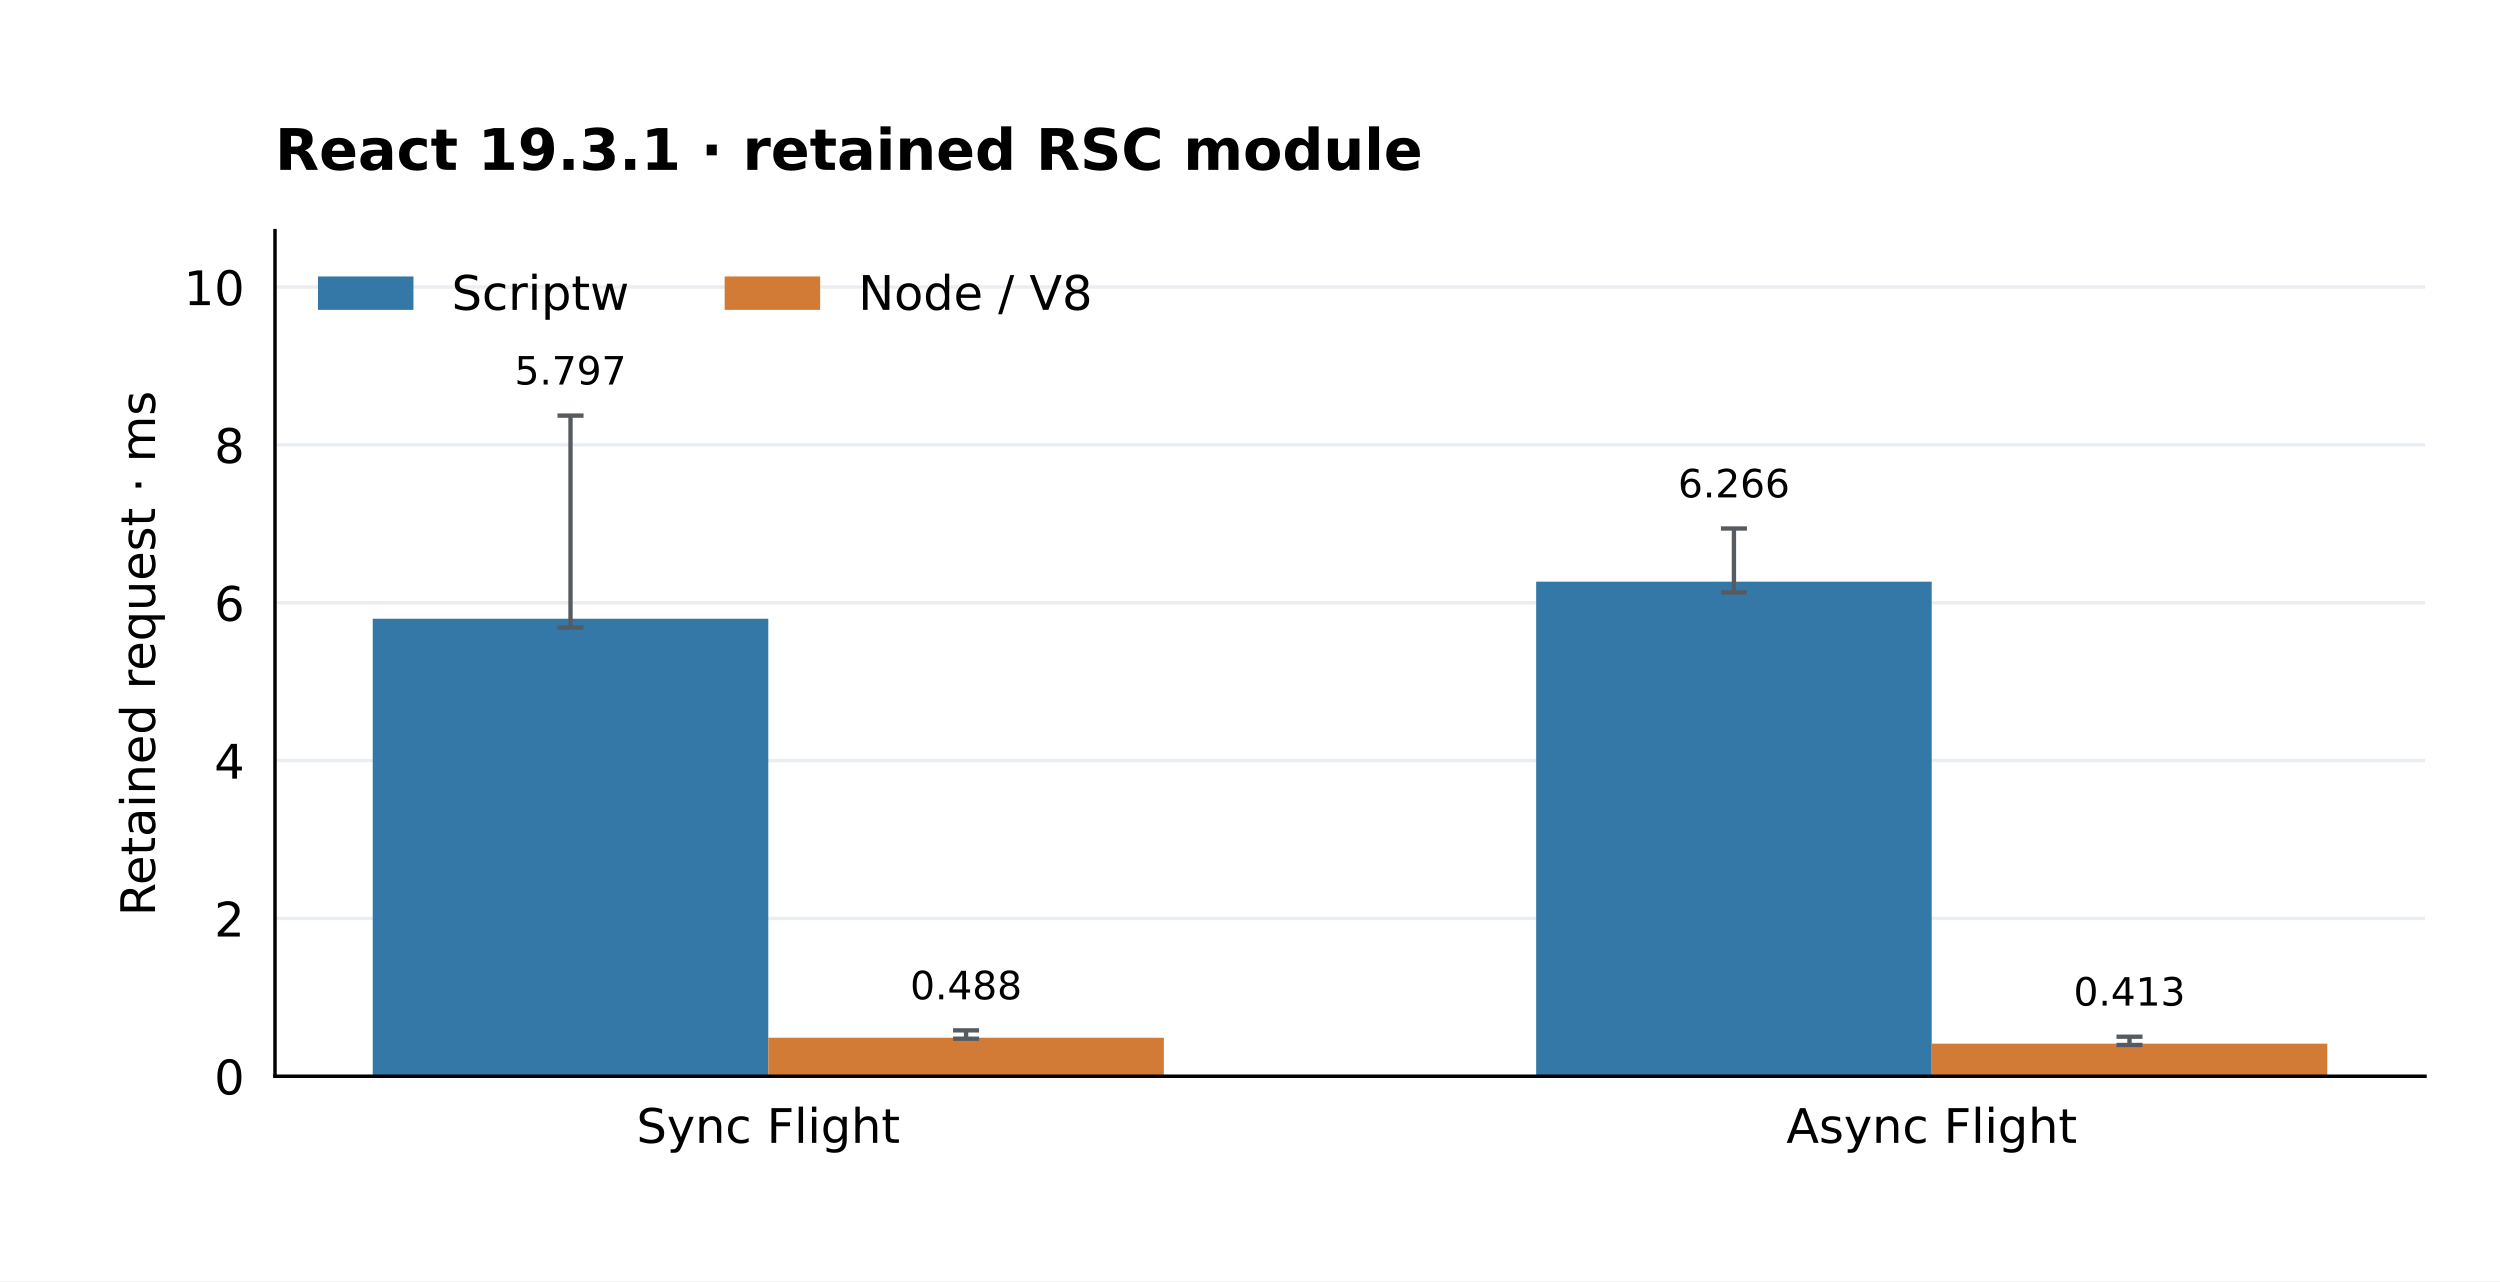
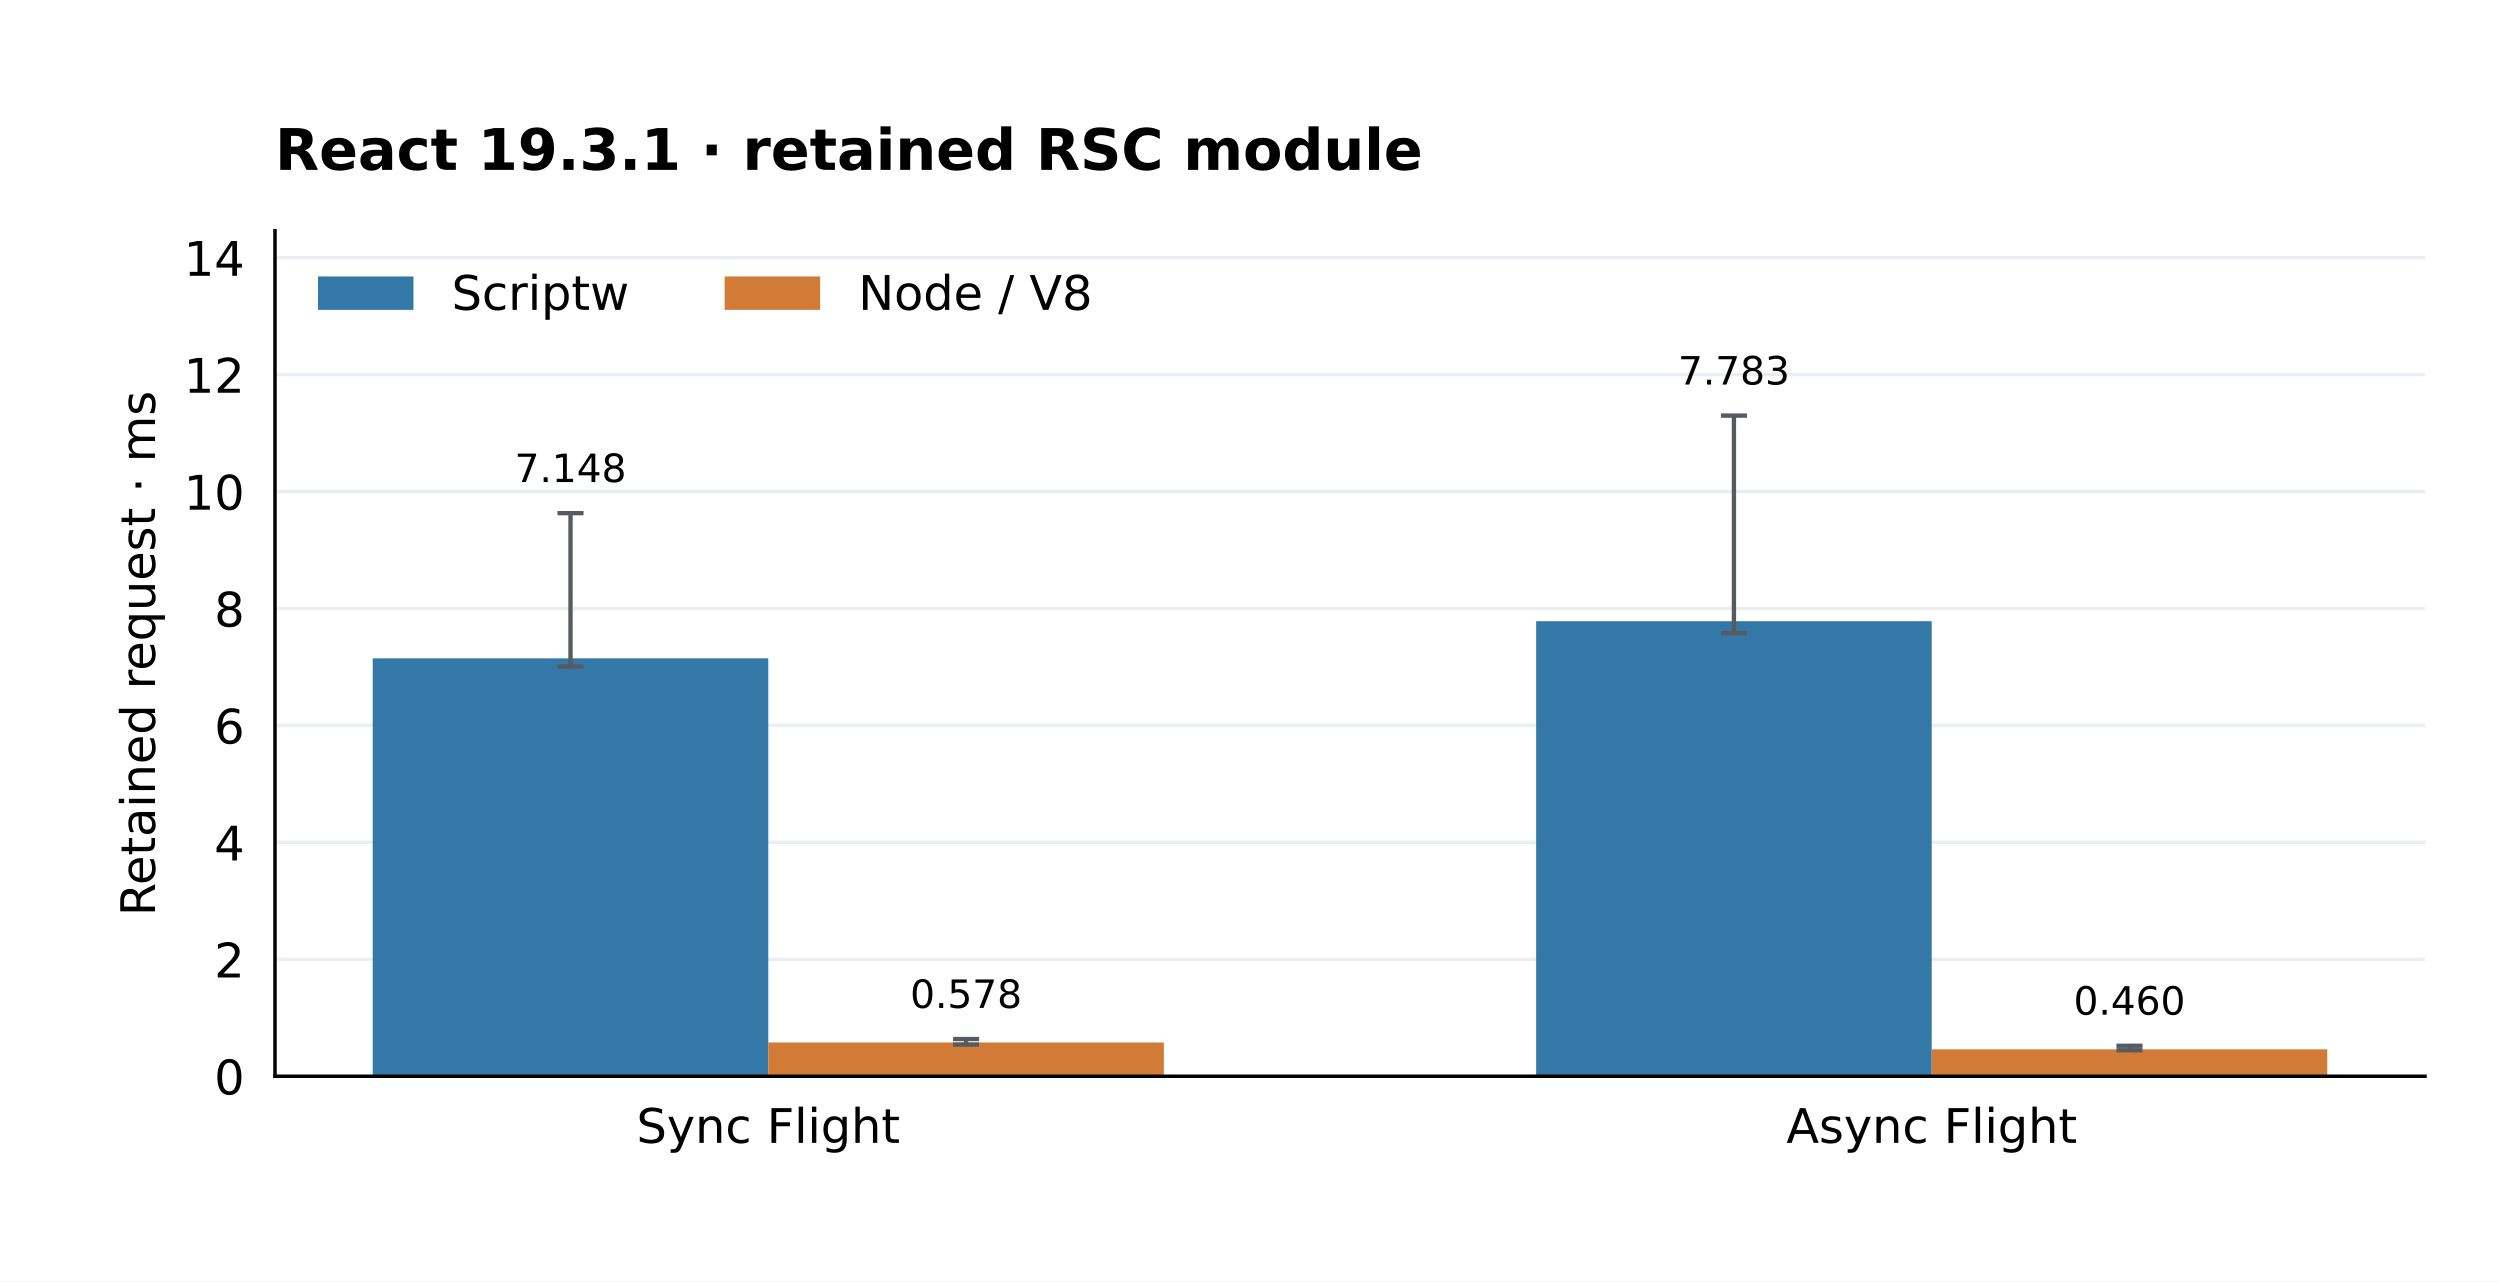
<svg xmlns="http://www.w3.org/2000/svg" xmlns:xlink="http://www.w3.org/1999/xlink" width="576pt" height="295.2pt" viewBox="0 0 576 295.2" version="1.1">
  <defs>
    <style type="text/css">*{stroke-linejoin: round; stroke-linecap: butt}</style>
  </defs>
  <g id="figure_1">
    <g id="patch_1">
      <path d="M 0 295.2 L 576 295.2 L 576 0 L 0 0 z " style="fill: #ffffff" />
    </g>
    <g id="axes_1">
      <g id="patch_2">
        <path d="M 63.36 247.968 L 558.72 247.968 L 558.72 53.136 L 63.36 53.136 z " style="fill: #ffffff" />
      </g>
      <g id="matplotlib.axis_1">
        <g id="xtick_1">
          <g id="line2d_1" />
          <g id="text_1">
            <text style="font-size: 11px; font-family: 'DejaVu Sans'; text-anchor: middle" x="177.014" y="263.326" transform="rotate(-0 177.014 263.3263)">Sync Flight</text>
          </g>
        </g>
        <g id="xtick_2">
          <g id="line2d_2" />
          <g id="text_2">
            <text style="font-size: 11px; font-family: 'DejaVu Sans'; text-anchor: middle" x="445.066" y="263.326" transform="rotate(-0 445.066 263.3263)">Async Flight</text>
          </g>
        </g>
      </g>
      <g id="matplotlib.axis_2">
        <g id="ytick_1">
          <g id="line2d_3">
            <path d="M 63.36 247.968 L 558.72 247.968 " clip-path="url(#p833538aeba)" style="fill: none; stroke: #eaeef2; stroke-width: 0.8; stroke-linecap: square" />
          </g>
          <g id="line2d_4" />
          <g id="text_3">
            <text style="font-size: 11px; font-family: 'DejaVu Sans'; text-anchor: end" x="56.36" y="252.147" transform="rotate(-0 56.36 252.1467)">0</text>
          </g>
        </g>
        <g id="ytick_2">
          <g id="line2d_5">
-             <path d="M 63.36 211.601 L 558.72 211.601 " clip-path="url(#p833538aeba)" style="fill: none; stroke: #eaeef2; stroke-width: 0.8; stroke-linecap: square" />
+             <path d="M 63.36 221.024 L 558.72 221.024 " clip-path="url(#p833538aeba)" style="fill: none; stroke: #eaeef2; stroke-width: 0.8; stroke-linecap: square" />
          </g>
          <g id="line2d_6" />
          <g id="text_4">
-             <text style="font-size: 11px; font-family: 'DejaVu Sans'; text-anchor: end" x="56.36" y="215.779" transform="rotate(-0 56.36 215.7795)">2</text>
+             <text style="font-size: 11px; font-family: 'DejaVu Sans'; text-anchor: end" x="56.36" y="225.203" transform="rotate(-0 56.36 225.2028)">2</text>
          </g>
        </g>
        <g id="ytick_3">
          <g id="line2d_7">
-             <path d="M 63.36 175.234 L 558.72 175.234 " clip-path="url(#p833538aeba)" style="fill: none; stroke: #eaeef2; stroke-width: 0.8; stroke-linecap: square" />
+             <path d="M 63.36 194.08 L 558.72 194.08 " clip-path="url(#p833538aeba)" style="fill: none; stroke: #eaeef2; stroke-width: 0.8; stroke-linecap: square" />
          </g>
          <g id="line2d_8" />
          <g id="text_5">
-             <text style="font-size: 11px; font-family: 'DejaVu Sans'; text-anchor: end" x="56.36" y="179.412" transform="rotate(-0 56.36 179.4122)">4</text>
+             <text style="font-size: 11px; font-family: 'DejaVu Sans'; text-anchor: end" x="56.36" y="198.259" transform="rotate(-0 56.36 198.2589)">4</text>
          </g>
        </g>
        <g id="ytick_4">
          <g id="line2d_9">
-             <path d="M 63.36 138.866 L 558.72 138.866 " clip-path="url(#p833538aeba)" style="fill: none; stroke: #eaeef2; stroke-width: 0.8; stroke-linecap: square" />
+             <path d="M 63.36 167.136 L 558.72 167.136 " clip-path="url(#p833538aeba)" style="fill: none; stroke: #eaeef2; stroke-width: 0.8; stroke-linecap: square" />
          </g>
          <g id="line2d_10" />
          <g id="text_6">
-             <text style="font-size: 11px; font-family: 'DejaVu Sans'; text-anchor: end" x="56.36" y="143.045" transform="rotate(-0 56.36 143.045)">6</text>
+             <text style="font-size: 11px; font-family: 'DejaVu Sans'; text-anchor: end" x="56.36" y="171.315" transform="rotate(-0 56.36 171.3149)">6</text>
          </g>
        </g>
        <g id="ytick_5">
          <g id="line2d_11">
-             <path d="M 63.36 102.499 L 558.72 102.499 " clip-path="url(#p833538aeba)" style="fill: none; stroke: #eaeef2; stroke-width: 0.8; stroke-linecap: square" />
+             <path d="M 63.36 140.192 L 558.72 140.192 " clip-path="url(#p833538aeba)" style="fill: none; stroke: #eaeef2; stroke-width: 0.8; stroke-linecap: square" />
          </g>
          <g id="line2d_12" />
          <g id="text_7">
-             <text style="font-size: 11px; font-family: 'DejaVu Sans'; text-anchor: end" x="56.36" y="106.678" transform="rotate(-0 56.36 106.6777)">8</text>
+             <text style="font-size: 11px; font-family: 'DejaVu Sans'; text-anchor: end" x="56.36" y="144.371" transform="rotate(-0 56.36 144.371)">8</text>
          </g>
        </g>
        <g id="ytick_6">
          <g id="line2d_13">
-             <path d="M 63.36 66.132 L 558.72 66.132 " clip-path="url(#p833538aeba)" style="fill: none; stroke: #eaeef2; stroke-width: 0.8; stroke-linecap: square" />
+             <path d="M 63.36 113.248 L 558.72 113.248 " clip-path="url(#p833538aeba)" style="fill: none; stroke: #eaeef2; stroke-width: 0.8; stroke-linecap: square" />
          </g>
          <g id="line2d_14" />
          <g id="text_8">
-             <text style="font-size: 11px; font-family: 'DejaVu Sans'; text-anchor: end" x="56.36" y="70.31" transform="rotate(-0 56.36 70.31049)">10</text>
+             <text style="font-size: 11px; font-family: 'DejaVu Sans'; text-anchor: end" x="56.36" y="117.427" transform="rotate(-0 56.36 117.4271)">10</text>
          </g>
        </g>
-         <g id="text_9">
+         <g id="ytick_7">
+           <g id="line2d_15">
+             <path d="M 63.36 86.304 L 558.72 86.304 " clip-path="url(#p833538aeba)" style="fill: none; stroke: #eaeef2; stroke-width: 0.8; stroke-linecap: square" />
+           </g>
+           <g id="line2d_16" />
+           <g id="text_9">
+             <text style="font-size: 11px; font-family: 'DejaVu Sans'; text-anchor: end" x="56.36" y="90.483" transform="rotate(-0 56.36 90.48319)">12</text>
+           </g>
+         </g>
+         <g id="ytick_8">
+           <g id="line2d_17">
+             <path d="M 63.36 59.361 L 558.72 59.361 " clip-path="url(#p833538aeba)" style="fill: none; stroke: #eaeef2; stroke-width: 0.8; stroke-linecap: square" />
+           </g>
+           <g id="line2d_18" />
+           <g id="text_10">
+             <text style="font-size: 11px; font-family: 'DejaVu Sans'; text-anchor: end" x="56.36" y="63.539" transform="rotate(-0 56.36 63.53927)">14</text>
+           </g>
+         </g>
+         <g id="text_11">
          <text style="font-size: 11px; font-family: 'DejaVu Sans'; text-anchor: middle" x="35.72" y="150.552" transform="rotate(-90 35.71992 150.552)">Retained request · ms</text>
        </g>
      </g>
      <g id="patch_3">
-         <path d="M 85.876 247.968 L 177.014 247.968 L 177.014 142.555 L 85.876 142.555 z " clip-path="url(#p833538aeba)" style="fill: #3478a8" />
+         <path d="M 85.876 247.968 L 177.014 247.968 L 177.014 151.673 L 85.876 151.673 z " clip-path="url(#p833538aeba)" style="fill: #3478a8" />
      </g>
      <g id="patch_4">
-         <path d="M 353.928 247.968 L 445.066 247.968 L 445.066 134.022 L 353.928 134.022 z " clip-path="url(#p833538aeba)" style="fill: #3478a8" />
+         <path d="M 353.928 247.968 L 445.066 247.968 L 445.066 143.117 L 353.928 143.117 z " clip-path="url(#p833538aeba)" style="fill: #3478a8" />
      </g>
      <g id="patch_5">
-         <path d="M 177.014 247.968 L 268.152 247.968 L 268.152 239.1 L 177.014 239.1 z " clip-path="url(#p833538aeba)" style="fill: #d17b36" />
+         <path d="M 177.014 247.968 L 268.152 247.968 L 268.152 240.185 L 177.014 240.185 z " clip-path="url(#p833538aeba)" style="fill: #d17b36" />
      </g>
      <g id="patch_6">
-         <path d="M 445.066 247.968 L 536.204 247.968 L 536.204 240.463 L 445.066 240.463 z " clip-path="url(#p833538aeba)" style="fill: #d17b36" />
+         <path d="M 445.066 247.968 L 536.204 247.968 L 536.204 241.772 L 445.066 241.772 z " clip-path="url(#p833538aeba)" style="fill: #d17b36" />
      </g>
      <g id="LineCollection_1">
-         <path d="M 131.445 144.595 L 131.445 95.755 " clip-path="url(#p833538aeba)" style="fill: none; stroke: #555b61" />
-         <path d="M 399.497 136.504 L 399.497 121.767 " clip-path="url(#p833538aeba)" style="fill: none; stroke: #555b61" />
+         <path d="M 131.445 153.571 L 131.445 118.229 " clip-path="url(#p833538aeba)" style="fill: none; stroke: #555b61" />
+         <path d="M 399.497 145.878 L 399.497 95.755 " clip-path="url(#p833538aeba)" style="fill: none; stroke: #555b61" />
      </g>
-       <g id="line2d_15">
+       <g id="line2d_19">
        <defs>
          <path id="mf1cd270943" d="M 3 0 L -3 -0 " style="stroke: #555b61" />
        </defs>
        <g clip-path="url(#p833538aeba)">
-           <use xlink:href="#mf1cd270943" x="131.445" y="144.595" style="fill: #1f77b4; stroke: #555b61" />
-           <use xlink:href="#mf1cd270943" x="399.497" y="136.504" style="fill: #1f77b4; stroke: #555b61" />
+           <use xlink:href="#mf1cd270943" x="131.445" y="153.571" style="fill: #1f77b4; stroke: #555b61" />
+           <use xlink:href="#mf1cd270943" x="399.497" y="145.878" style="fill: #1f77b4; stroke: #555b61" />
        </g>
      </g>
-       <g id="line2d_16">
+       <g id="line2d_20">
        <g clip-path="url(#p833538aeba)">
-           <use xlink:href="#mf1cd270943" x="131.445" y="95.755" style="fill: #1f77b4; stroke: #555b61" />
-           <use xlink:href="#mf1cd270943" x="399.497" y="121.767" style="fill: #1f77b4; stroke: #555b61" />
+           <use xlink:href="#mf1cd270943" x="131.445" y="118.229" style="fill: #1f77b4; stroke: #555b61" />
+           <use xlink:href="#mf1cd270943" x="399.497" y="95.755" style="fill: #1f77b4; stroke: #555b61" />
        </g>
      </g>
      <g id="LineCollection_2">
-         <path d="M 222.583 239.32 L 222.583 237.402 " clip-path="url(#p833538aeba)" style="fill: none; stroke: #555b61" />
-         <path d="M 490.635 240.762 L 490.635 238.852 " clip-path="url(#p833538aeba)" style="fill: none; stroke: #555b61" />
+         <path d="M 222.583 240.673 L 222.583 239.397 " clip-path="url(#p833538aeba)" style="fill: none; stroke: #555b61" />
+         <path d="M 490.635 241.975 L 490.635 240.941 " clip-path="url(#p833538aeba)" style="fill: none; stroke: #555b61" />
      </g>
-       <g id="line2d_17">
+       <g id="line2d_21">
        <g clip-path="url(#p833538aeba)">
-           <use xlink:href="#mf1cd270943" x="222.583" y="239.32" style="fill: #1f77b4; stroke: #555b61" />
-           <use xlink:href="#mf1cd270943" x="490.635" y="240.762" style="fill: #1f77b4; stroke: #555b61" />
+           <use xlink:href="#mf1cd270943" x="222.583" y="240.673" style="fill: #1f77b4; stroke: #555b61" />
+           <use xlink:href="#mf1cd270943" x="490.635" y="241.975" style="fill: #1f77b4; stroke: #555b61" />
        </g>
      </g>
-       <g id="line2d_18">
+       <g id="line2d_22">
        <g clip-path="url(#p833538aeba)">
-           <use xlink:href="#mf1cd270943" x="222.583" y="237.402" style="fill: #1f77b4; stroke: #555b61" />
-           <use xlink:href="#mf1cd270943" x="490.635" y="238.852" style="fill: #1f77b4; stroke: #555b61" />
+           <use xlink:href="#mf1cd270943" x="222.583" y="239.397" style="fill: #1f77b4; stroke: #555b61" />
+           <use xlink:href="#mf1cd270943" x="490.635" y="240.941" style="fill: #1f77b4; stroke: #555b61" />
        </g>
      </g>
      <g id="patch_7">
        <path d="M 63.36 247.968 L 63.36 53.136 " style="fill: none; stroke: #000000; stroke-width: 0.8; stroke-linejoin: miter; stroke-linecap: square" />
      </g>
      <g id="patch_8">
        <path d="M 63.36 247.968 L 558.72 247.968 " style="fill: none; stroke: #000000; stroke-width: 0.8; stroke-linejoin: miter; stroke-linecap: square" />
      </g>
-       <g id="text_10">
-         <text style="font-size: 9px; font-family: 'DejaVu Sans'; text-anchor: middle" x="131.445" y="88.593" transform="rotate(-0 131.4452 88.59339)">5.797</text>
-       </g>
-       <g id="text_11">
-         <text style="font-size: 9px; font-family: 'DejaVu Sans'; text-anchor: middle" x="399.497" y="114.605" transform="rotate(-0 399.4971 114.6054)">6.266</text>
-       </g>
      <g id="text_12">
-         <text style="font-size: 9px; font-family: 'DejaVu Sans'; text-anchor: middle" x="222.583" y="230.24" transform="rotate(-0 222.5829 230.2402)">0.488</text>
+         <text style="font-size: 9px; font-family: 'DejaVu Sans'; text-anchor: middle" x="131.445" y="111.067" transform="rotate(-0 131.4452 111.0672)">7.148</text>
      </g>
      <g id="text_13">
-         <text style="font-size: 9px; font-family: 'DejaVu Sans'; text-anchor: middle" x="490.635" y="231.69" transform="rotate(-0 490.6348 231.69)">0.413</text>
+         <text style="font-size: 9px; font-family: 'DejaVu Sans'; text-anchor: middle" x="399.497" y="88.593" transform="rotate(-0 399.4971 88.59339)">7.783</text>
      </g>
      <g id="text_14">
+         <text style="font-size: 9px; font-family: 'DejaVu Sans'; text-anchor: middle" x="222.583" y="232.234" transform="rotate(-0 222.5829 232.2345)">0.578</text>
+       </g>
+       <g id="text_15">
+         <text style="font-size: 9px; font-family: 'DejaVu Sans'; text-anchor: middle" x="490.635" y="233.779" transform="rotate(-0 490.6348 233.7793)">0.460</text>
+       </g>
+       <g id="text_16">
        <text style="font-weight: 700; font-size: 13.2px; font-family: 'DejaVu Sans'; text-anchor: start" x="63.36" y="39.136" transform="rotate(-0 63.36 39.136)">React 19.3.1 · retained RSC module</text>
      </g>
      <g id="legend_1">
        <g id="patch_9">
          <path d="M 73.26 71.394 L 95.26 71.394 L 95.26 63.694 L 73.26 63.694 z " style="fill: #3478a8" />
        </g>
-         <g id="text_15">
+         <g id="text_17">
          <text style="font-size: 11px; font-family: 'DejaVu Sans'; text-anchor: start" x="104.06" y="71.394" transform="rotate(-0 104.06 71.39428)">Scriptw</text>
        </g>
        <g id="patch_10">
          <path d="M 166.961 71.394 L 188.961 71.394 L 188.961 63.694 L 166.961 63.694 z " style="fill: #d17b36" />
        </g>
-         <g id="text_16">
+         <g id="text_18">
          <text style="font-size: 11px; font-family: 'DejaVu Sans'; text-anchor: start" x="197.761" y="71.394" transform="rotate(-0 197.7611 71.39428)">Node / V8</text>
        </g>
      </g>
    </g>
  </g>
  <defs>
    <clipPath id="p833538aeba">
      <rect x="63.36" y="53.136" width="495.36" height="194.832" />
    </clipPath>
  </defs>
</svg>
